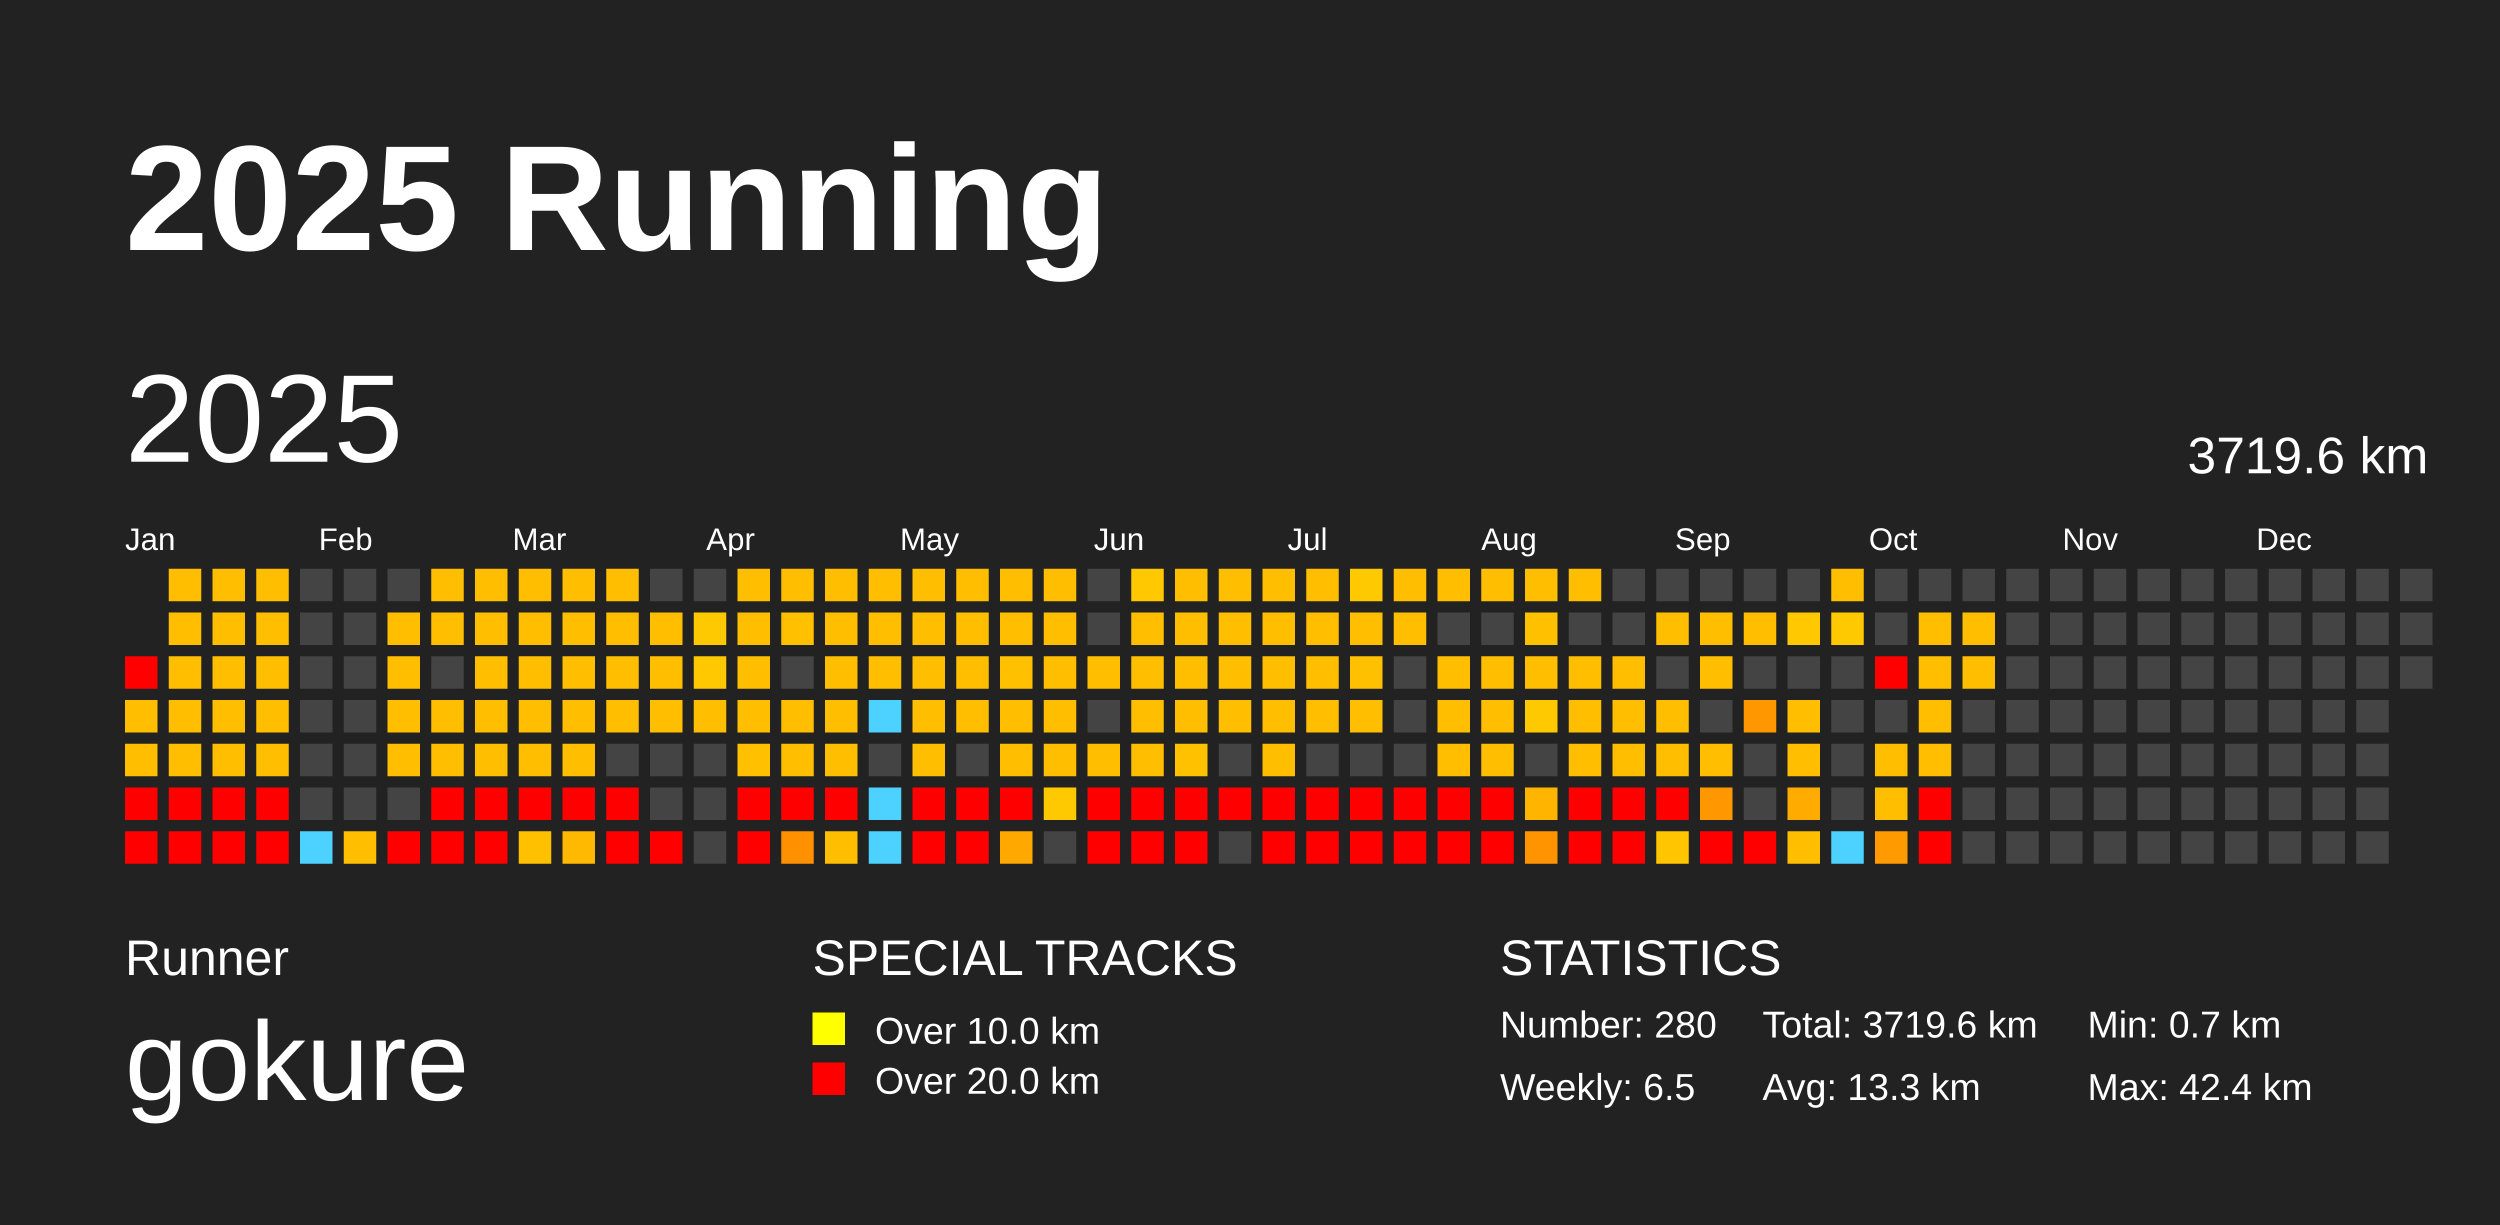
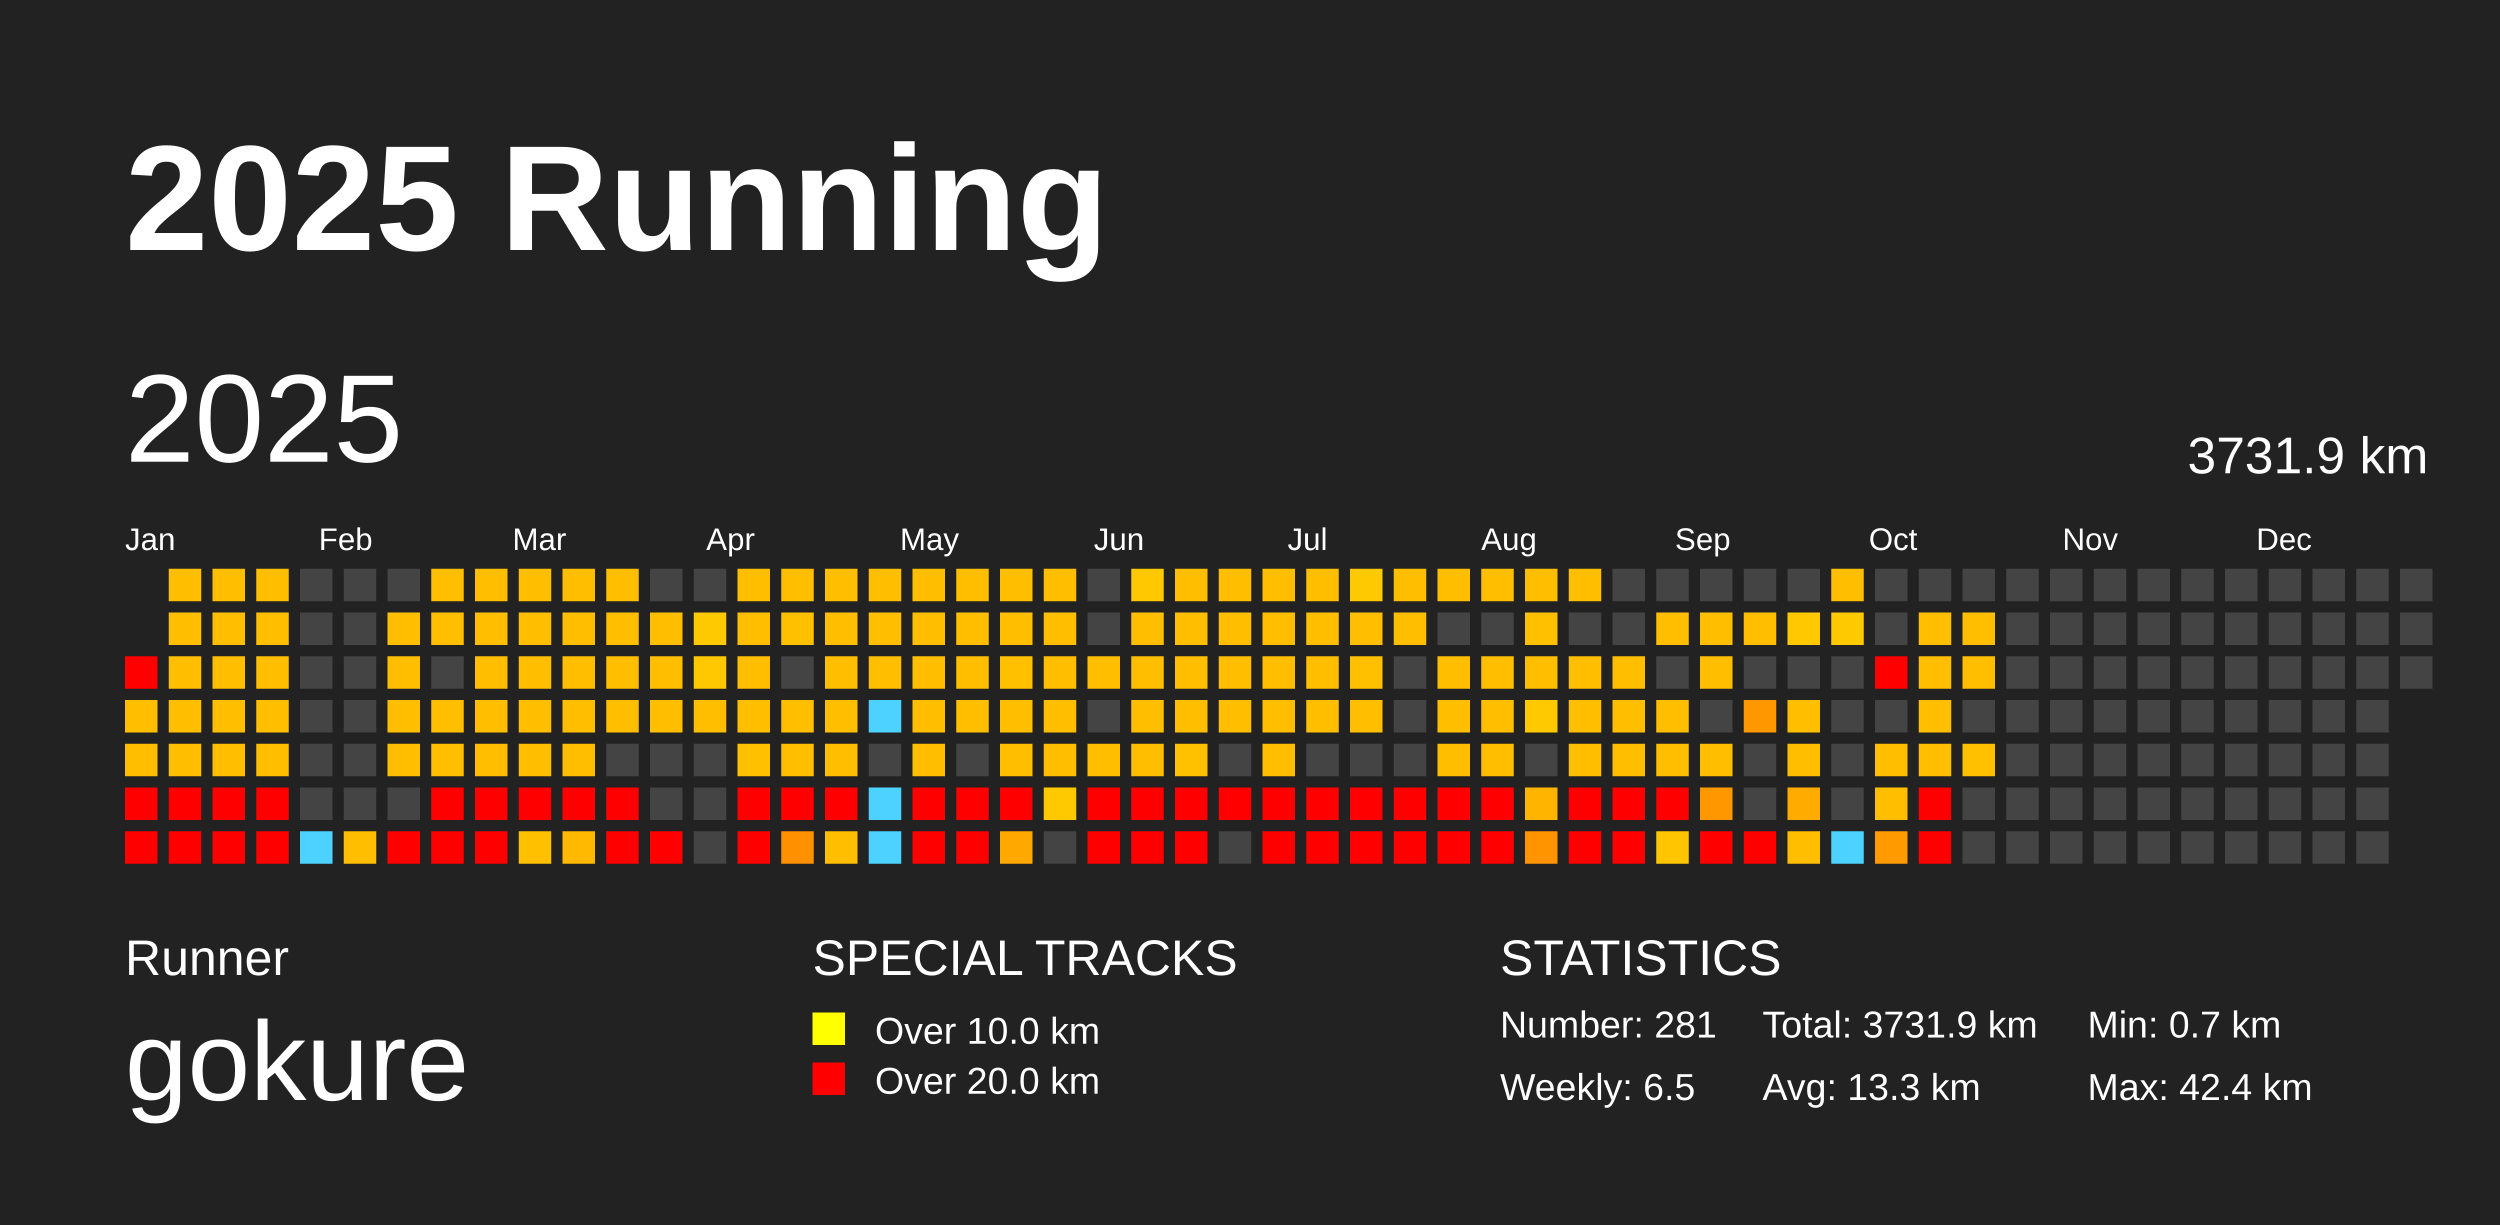
<svg xmlns="http://www.w3.org/2000/svg" baseProfile="full" height="98mm" version="1.1" viewBox="0,0,200,98" width="200mm">
  <defs />
  <rect fill="#222222" height="98" width="200" x="0" y="0" />
  <text fill="#FFFFFF" style="font-size:12px; font-family:Arial; font-weight:bold;" x="10" y="20">2025 Running</text>
  <text fill="#FFFFFF" style="font-size:4px; font-family:Arial" x="10" y="78">Runner</text>
  <text fill="#FFFFFF" style="font-size:9px; font-family:Arial" x="10" y="88">gokure</text>
  <text fill="#FFFFFF" style="font-size:4px; font-family:Arial" x="65" y="78">SPECIAL TRACKS</text>
  <rect fill="yellow" height="2.6" width="2.6" x="65" y="81" />
  <text fill="#FFFFFF" style="font-size:3px; font-family:Arial" x="70" y="83.5">Over 10.0 km</text>
  <rect fill="red" height="2.6" width="2.6" x="65" y="85" />
  <text fill="#FFFFFF" style="font-size:3px; font-family:Arial" x="70" y="87.5">Over 20.0 km</text>
  <text fill="#FFFFFF" style="font-size:4px; font-family:Arial" x="120" y="78">STATISTICS</text>
-   <text fill="#FFFFFF" style="font-size:3px; font-family:Arial" x="120" y="83">Number: 280</text>
+   <text fill="#FFFFFF" style="font-size:3px; font-family:Arial" x="120" y="83">Number: 281</text>
  <text fill="#FFFFFF" style="font-size:3px; font-family:Arial" x="120" y="88">Weekly: 6.5</text>
-   <text fill="#FFFFFF" style="font-size:3px; font-family:Arial" x="141" y="83">Total: 3719.6 km</text>
+   <text fill="#FFFFFF" style="font-size:3px; font-family:Arial" x="141" y="83">Total: 3731.9 km</text>
  <text fill="#FFFFFF" style="font-size:3px; font-family:Arial" x="141" y="88">Avg: 13.3 km</text>
  <text fill="#FFFFFF" style="font-size:3px; font-family:Arial" x="167" y="83">Min: 0.7 km</text>
  <text fill="#FFFFFF" style="font-size:3px; font-family:Arial" x="167" y="88">Max: 42.4 km</text>
  <text dominant-baseline="hanging" fill="#FFFFFF" style="font-size:10.0px; font-family:Arial;" x="10" y="30">2025</text>
-   <text dominant-baseline="hanging" fill="#FFFFFF" style="font-size:4.125px; font-family:Arial;" x="175" y="35">3719.6 km</text>
+   <text dominant-baseline="hanging" fill="#FFFFFF" style="font-size:4.125px; font-family:Arial;" x="175" y="35">3731.9 km</text>
  <text fill="#FFFFFF" style="font-size:2.5px; font-family:Arial" x="10.0" y="44">Jan</text>
  <text fill="#FFFFFF" style="font-size:2.5px; font-family:Arial" x="25.5" y="44">Feb</text>
  <text fill="#FFFFFF" style="font-size:2.5px; font-family:Arial" x="41.0" y="44">Mar</text>
  <text fill="#FFFFFF" style="font-size:2.5px; font-family:Arial" x="56.5" y="44">Apr</text>
  <text fill="#FFFFFF" style="font-size:2.5px; font-family:Arial" x="72.0" y="44">May</text>
  <text fill="#FFFFFF" style="font-size:2.5px; font-family:Arial" x="87.5" y="44">Jun</text>
  <text fill="#FFFFFF" style="font-size:2.5px; font-family:Arial" x="103.0" y="44">Jul</text>
  <text fill="#FFFFFF" style="font-size:2.5px; font-family:Arial" x="118.5" y="44">Aug</text>
  <text fill="#FFFFFF" style="font-size:2.5px; font-family:Arial" x="134.0" y="44">Sep</text>
  <text fill="#FFFFFF" style="font-size:2.5px; font-family:Arial" x="149.5" y="44">Oct</text>
  <text fill="#FFFFFF" style="font-size:2.5px; font-family:Arial" x="165.0" y="44">Nov</text>
  <text fill="#FFFFFF" style="font-size:2.5px; font-family:Arial" x="180.5" y="44">Dec</text>
  <rect fill="red" height="2.6" width="2.6" x="10.0" y="52.5" />
  <rect fill="#ffbf00" height="2.6" width="2.6" x="10.0" y="56.0" />
  <rect fill="#ffbf00" height="2.6" width="2.6" x="10.0" y="59.5" />
  <rect fill="red" height="2.6" width="2.6" x="10.0" y="63.0" />
  <rect fill="red" height="2.6" width="2.6" x="10.0" y="66.5" />
  <rect fill="#ffbf00" height="2.6" width="2.6" x="13.5" y="45.5" />
  <rect fill="#ffbf00" height="2.6" width="2.6" x="13.5" y="49.0" />
  <rect fill="#ffbf00" height="2.6" width="2.6" x="13.5" y="52.5" />
  <rect fill="#ffbf00" height="2.6" width="2.6" x="13.5" y="56.0" />
  <rect fill="#ffbf00" height="2.6" width="2.6" x="13.5" y="59.5" />
  <rect fill="red" height="2.6" width="2.6" x="13.5" y="63.0" />
  <rect fill="red" height="2.6" width="2.6" x="13.5" y="66.5" />
  <rect fill="#ffbf00" height="2.6" width="2.6" x="17.0" y="45.5" />
  <rect fill="#ffbf00" height="2.6" width="2.6" x="17.0" y="49.0" />
  <rect fill="#ffbf00" height="2.6" width="2.6" x="17.0" y="52.5" />
  <rect fill="#ffbf00" height="2.6" width="2.6" x="17.0" y="56.0" />
  <rect fill="#ffbf00" height="2.6" width="2.6" x="17.0" y="59.5" />
  <rect fill="red" height="2.6" width="2.6" x="17.0" y="63.0" />
  <rect fill="red" height="2.6" width="2.6" x="17.0" y="66.5" />
  <rect fill="#ffbf00" height="2.6" width="2.6" x="20.5" y="45.5" />
  <rect fill="#ffbf00" height="2.6" width="2.6" x="20.5" y="49.0" />
  <rect fill="#ffbf00" height="2.6" width="2.6" x="20.5" y="52.5" />
  <rect fill="#ffbf00" height="2.6" width="2.6" x="20.5" y="56.0" />
  <rect fill="#ffbf00" height="2.6" width="2.6" x="20.5" y="59.5" />
  <rect fill="red" height="2.6" width="2.6" x="20.5" y="63.0" />
  <rect fill="red" height="2.6" width="2.6" x="20.5" y="66.5" />
  <rect fill="#444444" height="2.6" width="2.6" x="24.0" y="45.5" />
  <rect fill="#444444" height="2.6" width="2.6" x="24.0" y="49.0" />
  <rect fill="#444444" height="2.6" width="2.6" x="24.0" y="52.5" />
  <rect fill="#444444" height="2.6" width="2.6" x="24.0" y="56.0" />
  <rect fill="#444444" height="2.6" width="2.6" x="24.0" y="59.5" />
  <rect fill="#444444" height="2.6" width="2.6" x="24.0" y="63.0" />
  <rect fill="#4dd2ff" height="2.6" width="2.6" x="24.0" y="66.5" />
  <rect fill="#444444" height="2.6" width="2.6" x="27.5" y="45.5" />
  <rect fill="#444444" height="2.6" width="2.6" x="27.5" y="49.0" />
  <rect fill="#444444" height="2.6" width="2.6" x="27.5" y="52.5" />
  <rect fill="#444444" height="2.6" width="2.6" x="27.5" y="56.0" />
  <rect fill="#444444" height="2.6" width="2.6" x="27.5" y="59.5" />
  <rect fill="#444444" height="2.6" width="2.6" x="27.5" y="63.0" />
  <rect fill="#ffbf00" height="2.6" width="2.6" x="27.5" y="66.5" />
  <rect fill="#444444" height="2.6" width="2.6" x="31.0" y="45.5" />
  <rect fill="#ffbf00" height="2.6" width="2.6" x="31.0" y="49.0" />
  <rect fill="#ffbf00" height="2.6" width="2.6" x="31.0" y="52.5" />
  <rect fill="#ffbf00" height="2.6" width="2.6" x="31.0" y="56.0" />
  <rect fill="#ffbf00" height="2.6" width="2.6" x="31.0" y="59.5" />
  <rect fill="#444444" height="2.6" width="2.6" x="31.0" y="63.0" />
  <rect fill="red" height="2.6" width="2.6" x="31.0" y="66.5" />
  <rect fill="#ffbf00" height="2.6" width="2.6" x="34.5" y="45.5" />
  <rect fill="#ffbf00" height="2.6" width="2.6" x="34.5" y="49.0" />
  <rect fill="#444444" height="2.6" width="2.6" x="34.5" y="52.5" />
  <rect fill="#ffbf00" height="2.6" width="2.6" x="34.5" y="56.0" />
  <rect fill="#ffbf00" height="2.6" width="2.6" x="34.5" y="59.5" />
  <rect fill="red" height="2.6" width="2.6" x="34.5" y="63.0" />
  <rect fill="red" height="2.6" width="2.6" x="34.5" y="66.5" />
  <rect fill="#ffbf00" height="2.6" width="2.6" x="38.0" y="45.5" />
  <rect fill="#ffbf00" height="2.6" width="2.6" x="38.0" y="49.0" />
  <rect fill="#ffbf00" height="2.6" width="2.6" x="38.0" y="52.5" />
  <rect fill="#ffbf00" height="2.6" width="2.6" x="38.0" y="56.0" />
  <rect fill="#ffbf00" height="2.6" width="2.6" x="38.0" y="59.5" />
  <rect fill="red" height="2.6" width="2.6" x="38.0" y="63.0" />
  <rect fill="red" height="2.6" width="2.6" x="38.0" y="66.5" />
  <rect fill="#ffbf00" height="2.6" width="2.6" x="41.5" y="45.5" />
  <rect fill="#ffbf00" height="2.6" width="2.6" x="41.5" y="49.0" />
  <rect fill="#ffbf00" height="2.6" width="2.6" x="41.5" y="52.5" />
  <rect fill="#ffbf00" height="2.6" width="2.6" x="41.5" y="56.0" />
  <rect fill="#ffbf00" height="2.6" width="2.6" x="41.5" y="59.5" />
  <rect fill="red" height="2.6" width="2.6" x="41.5" y="63.0" />
  <rect fill="#ffc000" height="2.6" width="2.6" x="41.5" y="66.5" />
  <rect fill="#ffbf00" height="2.6" width="2.6" x="45.0" y="45.5" />
  <rect fill="#ffbf00" height="2.6" width="2.6" x="45.0" y="49.0" />
  <rect fill="#ffbf00" height="2.6" width="2.6" x="45.0" y="52.5" />
  <rect fill="#ffbf00" height="2.6" width="2.6" x="45.0" y="56.0" />
  <rect fill="#ffbf00" height="2.6" width="2.6" x="45.0" y="59.5" />
  <rect fill="red" height="2.6" width="2.6" x="45.0" y="63.0" />
  <rect fill="#ffb900" height="2.6" width="2.6" x="45.0" y="66.5" />
  <rect fill="#ffbf00" height="2.6" width="2.6" x="48.5" y="45.5" />
  <rect fill="#ffbf00" height="2.6" width="2.6" x="48.5" y="49.0" />
  <rect fill="#ffbf00" height="2.6" width="2.6" x="48.5" y="52.5" />
  <rect fill="#ffbf00" height="2.6" width="2.6" x="48.5" y="56.0" />
  <rect fill="#444444" height="2.6" width="2.6" x="48.5" y="59.5" />
  <rect fill="red" height="2.6" width="2.6" x="48.5" y="63.0" />
  <rect fill="red" height="2.6" width="2.6" x="48.5" y="66.5" />
  <rect fill="#444444" height="2.6" width="2.6" x="52.0" y="45.5" />
  <rect fill="#ffbf00" height="2.6" width="2.6" x="52.0" y="49.0" />
  <rect fill="#ffbf00" height="2.6" width="2.6" x="52.0" y="52.5" />
  <rect fill="#ffbf00" height="2.6" width="2.6" x="52.0" y="56.0" />
  <rect fill="#444444" height="2.6" width="2.6" x="52.0" y="59.5" />
  <rect fill="#444444" height="2.6" width="2.6" x="52.0" y="63.0" />
  <rect fill="red" height="2.6" width="2.6" x="52.0" y="66.5" />
  <rect fill="#444444" height="2.6" width="2.6" x="55.5" y="45.5" />
  <rect fill="#ffc900" height="2.6" width="2.6" x="55.5" y="49.0" />
  <rect fill="#ffc800" height="2.6" width="2.6" x="55.5" y="52.5" />
  <rect fill="#ffbf00" height="2.6" width="2.6" x="55.5" y="56.0" />
  <rect fill="#444444" height="2.6" width="2.6" x="55.5" y="59.5" />
  <rect fill="#444444" height="2.6" width="2.6" x="55.5" y="63.0" />
  <rect fill="#444444" height="2.6" width="2.6" x="55.5" y="66.5" />
  <rect fill="#ffbf00" height="2.6" width="2.6" x="59.0" y="45.5" />
  <rect fill="#ffbf00" height="2.6" width="2.6" x="59.0" y="49.0" />
  <rect fill="#ffbf00" height="2.6" width="2.6" x="59.0" y="52.5" />
  <rect fill="#ffbf00" height="2.6" width="2.6" x="59.0" y="56.0" />
  <rect fill="#ffc000" height="2.6" width="2.6" x="59.0" y="59.5" />
  <rect fill="red" height="2.6" width="2.6" x="59.0" y="63.0" />
  <rect fill="red" height="2.6" width="2.6" x="59.0" y="66.5" />
  <rect fill="#ffbf00" height="2.6" width="2.6" x="62.5" y="45.5" />
  <rect fill="#ffc000" height="2.6" width="2.6" x="62.5" y="49.0" />
  <rect fill="#444444" height="2.6" width="2.6" x="62.5" y="52.5" />
  <rect fill="#ffbf00" height="2.6" width="2.6" x="62.5" y="56.0" />
  <rect fill="#ffbf00" height="2.6" width="2.6" x="62.5" y="59.5" />
  <rect fill="red" height="2.6" width="2.6" x="62.5" y="63.0" />
  <rect fill="#ff9000" height="2.6" width="2.6" x="62.5" y="66.5" />
  <rect fill="#ffbf00" height="2.6" width="2.6" x="66.0" y="45.5" />
  <rect fill="#ffbf00" height="2.6" width="2.6" x="66.0" y="49.0" />
  <rect fill="#ffbf00" height="2.6" width="2.6" x="66.0" y="52.5" />
  <rect fill="#ffbf00" height="2.6" width="2.6" x="66.0" y="56.0" />
  <rect fill="#ffbf00" height="2.6" width="2.6" x="66.0" y="59.5" />
  <rect fill="red" height="2.6" width="2.6" x="66.0" y="63.0" />
  <rect fill="#ffbf00" height="2.6" width="2.6" x="66.0" y="66.5" />
  <rect fill="#ffbf00" height="2.6" width="2.6" x="69.5" y="45.5" />
  <rect fill="#ffbf00" height="2.6" width="2.6" x="69.5" y="49.0" />
  <rect fill="#ffbf00" height="2.6" width="2.6" x="69.5" y="52.5" />
  <rect fill="#4dd2ff" height="2.6" width="2.6" x="69.5" y="56.0" />
  <rect fill="#444444" height="2.6" width="2.6" x="69.5" y="59.5" />
  <rect fill="#4dd2ff" height="2.6" width="2.6" x="69.5" y="63.0" />
  <rect fill="#4dd2ff" height="2.6" width="2.6" x="69.5" y="66.5" />
  <rect fill="#ffbf00" height="2.6" width="2.6" x="73.0" y="45.5" />
  <rect fill="#ffbf00" height="2.6" width="2.6" x="73.0" y="49.0" />
  <rect fill="#ffbf00" height="2.6" width="2.6" x="73.0" y="52.5" />
  <rect fill="#ffbf00" height="2.6" width="2.6" x="73.0" y="56.0" />
  <rect fill="#ffbf00" height="2.6" width="2.6" x="73.0" y="59.5" />
  <rect fill="red" height="2.6" width="2.6" x="73.0" y="63.0" />
  <rect fill="red" height="2.6" width="2.6" x="73.0" y="66.5" />
  <rect fill="#ffbf00" height="2.6" width="2.6" x="76.5" y="45.5" />
  <rect fill="#ffbf00" height="2.6" width="2.6" x="76.5" y="49.0" />
  <rect fill="#ffbf00" height="2.6" width="2.6" x="76.5" y="52.5" />
  <rect fill="#ffbf00" height="2.6" width="2.6" x="76.5" y="56.0" />
  <rect fill="#444444" height="2.6" width="2.6" x="76.5" y="59.5" />
  <rect fill="red" height="2.6" width="2.6" x="76.5" y="63.0" />
  <rect fill="red" height="2.6" width="2.6" x="76.5" y="66.5" />
  <rect fill="#ffbf00" height="2.6" width="2.6" x="80.0" y="45.5" />
  <rect fill="#ffbf00" height="2.6" width="2.6" x="80.0" y="49.0" />
  <rect fill="#ffc000" height="2.6" width="2.6" x="80.0" y="52.5" />
  <rect fill="#ffbf00" height="2.6" width="2.6" x="80.0" y="56.0" />
  <rect fill="#ffbf00" height="2.6" width="2.6" x="80.0" y="59.5" />
  <rect fill="red" height="2.6" width="2.6" x="80.0" y="63.0" />
  <rect fill="#ffa800" height="2.6" width="2.6" x="80.0" y="66.5" />
  <rect fill="#ffbf00" height="2.6" width="2.6" x="83.5" y="45.5" />
  <rect fill="#ffbf00" height="2.6" width="2.6" x="83.5" y="49.0" />
  <rect fill="#ffbf00" height="2.6" width="2.6" x="83.5" y="52.5" />
  <rect fill="#ffbf00" height="2.6" width="2.6" x="83.5" y="56.0" />
  <rect fill="#ffbf00" height="2.6" width="2.6" x="83.5" y="59.5" />
  <rect fill="#ffc900" height="2.6" width="2.6" x="83.5" y="63.0" />
  <rect fill="#444444" height="2.6" width="2.6" x="83.5" y="66.5" />
  <rect fill="#444444" height="2.6" width="2.6" x="87.0" y="45.5" />
  <rect fill="#444444" height="2.6" width="2.6" x="87.0" y="49.0" />
  <rect fill="#ffbf00" height="2.6" width="2.6" x="87.0" y="52.5" />
  <rect fill="#444444" height="2.6" width="2.6" x="87.0" y="56.0" />
  <rect fill="#ffbf00" height="2.6" width="2.6" x="87.0" y="59.5" />
  <rect fill="red" height="2.6" width="2.6" x="87.0" y="63.0" />
  <rect fill="red" height="2.6" width="2.6" x="87.0" y="66.5" />
  <rect fill="#ffc800" height="2.6" width="2.6" x="90.5" y="45.5" />
  <rect fill="#ffbf00" height="2.6" width="2.6" x="90.5" y="49.0" />
  <rect fill="#ffbf00" height="2.6" width="2.6" x="90.5" y="52.5" />
  <rect fill="#ffbf00" height="2.6" width="2.6" x="90.5" y="56.0" />
  <rect fill="#ffbf00" height="2.6" width="2.6" x="90.5" y="59.5" />
  <rect fill="red" height="2.6" width="2.6" x="90.5" y="63.0" />
  <rect fill="red" height="2.6" width="2.6" x="90.5" y="66.5" />
  <rect fill="#ffbf00" height="2.6" width="2.6" x="94.0" y="45.5" />
  <rect fill="#ffbf00" height="2.6" width="2.6" x="94.0" y="49.0" />
  <rect fill="#ffbf00" height="2.6" width="2.6" x="94.0" y="52.5" />
  <rect fill="#ffbf00" height="2.6" width="2.6" x="94.0" y="56.0" />
  <rect fill="#ffc100" height="2.6" width="2.6" x="94.0" y="59.5" />
  <rect fill="red" height="2.6" width="2.6" x="94.0" y="63.0" />
  <rect fill="red" height="2.6" width="2.6" x="94.0" y="66.5" />
  <rect fill="#ffbf00" height="2.6" width="2.6" x="97.5" y="45.5" />
  <rect fill="#ffbf00" height="2.6" width="2.6" x="97.5" y="49.0" />
  <rect fill="#ffbf00" height="2.6" width="2.6" x="97.5" y="52.5" />
  <rect fill="#ffbf00" height="2.6" width="2.6" x="97.5" y="56.0" />
  <rect fill="#444444" height="2.6" width="2.6" x="97.5" y="59.5" />
  <rect fill="red" height="2.6" width="2.6" x="97.5" y="63.0" />
  <rect fill="#444444" height="2.6" width="2.6" x="97.5" y="66.5" />
  <rect fill="#ffbf00" height="2.6" width="2.6" x="101.0" y="45.5" />
  <rect fill="#ffbf00" height="2.6" width="2.6" x="101.0" y="49.0" />
  <rect fill="#ffbf00" height="2.6" width="2.6" x="101.0" y="52.5" />
  <rect fill="#ffbf00" height="2.6" width="2.6" x="101.0" y="56.0" />
  <rect fill="#ffbf00" height="2.6" width="2.6" x="101.0" y="59.5" />
  <rect fill="red" height="2.6" width="2.6" x="101.0" y="63.0" />
  <rect fill="red" height="2.6" width="2.6" x="101.0" y="66.5" />
  <rect fill="#ffbf00" height="2.6" width="2.6" x="104.5" y="45.5" />
  <rect fill="#ffbf00" height="2.6" width="2.6" x="104.5" y="49.0" />
  <rect fill="#ffbf00" height="2.6" width="2.6" x="104.5" y="52.5" />
  <rect fill="#ffbf00" height="2.6" width="2.6" x="104.5" y="56.0" />
  <rect fill="#444444" height="2.6" width="2.6" x="104.5" y="59.5" />
  <rect fill="red" height="2.6" width="2.6" x="104.5" y="63.0" />
  <rect fill="red" height="2.6" width="2.6" x="104.5" y="66.5" />
  <rect fill="#ffc900" height="2.6" width="2.6" x="108.0" y="45.5" />
  <rect fill="#ffbf00" height="2.6" width="2.6" x="108.0" y="49.0" />
  <rect fill="#ffc000" height="2.6" width="2.6" x="108.0" y="52.5" />
  <rect fill="#ffbf00" height="2.6" width="2.6" x="108.0" y="56.0" />
  <rect fill="#444444" height="2.6" width="2.6" x="108.0" y="59.5" />
  <rect fill="red" height="2.6" width="2.6" x="108.0" y="63.0" />
  <rect fill="red" height="2.6" width="2.6" x="108.0" y="66.5" />
  <rect fill="#ffbf00" height="2.6" width="2.6" x="111.5" y="45.5" />
  <rect fill="#ffbf00" height="2.6" width="2.6" x="111.5" y="49.0" />
  <rect fill="#444444" height="2.6" width="2.6" x="111.5" y="52.5" />
  <rect fill="#444444" height="2.6" width="2.6" x="111.5" y="56.0" />
  <rect fill="#444444" height="2.6" width="2.6" x="111.5" y="59.5" />
  <rect fill="red" height="2.6" width="2.6" x="111.5" y="63.0" />
  <rect fill="red" height="2.6" width="2.6" x="111.5" y="66.5" />
  <rect fill="#ffbf00" height="2.6" width="2.6" x="115.0" y="45.5" />
  <rect fill="#444444" height="2.6" width="2.6" x="115.0" y="49.0" />
  <rect fill="#ffbf00" height="2.6" width="2.6" x="115.0" y="52.5" />
  <rect fill="#ffbf00" height="2.6" width="2.6" x="115.0" y="56.0" />
  <rect fill="#ffbf00" height="2.6" width="2.6" x="115.0" y="59.5" />
  <rect fill="red" height="2.6" width="2.6" x="115.0" y="63.0" />
  <rect fill="red" height="2.6" width="2.6" x="115.0" y="66.5" />
  <rect fill="#ffbf00" height="2.6" width="2.6" x="118.5" y="45.5" />
  <rect fill="#444444" height="2.6" width="2.6" x="118.5" y="49.0" />
  <rect fill="#ffbf00" height="2.6" width="2.6" x="118.5" y="52.5" />
  <rect fill="#ffbf00" height="2.6" width="2.6" x="118.5" y="56.0" />
  <rect fill="#ffbf00" height="2.6" width="2.6" x="118.5" y="59.5" />
  <rect fill="red" height="2.6" width="2.6" x="118.5" y="63.0" />
  <rect fill="red" height="2.6" width="2.6" x="118.5" y="66.5" />
  <rect fill="#ffbf00" height="2.6" width="2.6" x="122.0" y="45.5" />
  <rect fill="#ffc000" height="2.6" width="2.6" x="122.0" y="49.0" />
  <rect fill="#ffbf00" height="2.6" width="2.6" x="122.0" y="52.5" />
  <rect fill="#ffc900" height="2.6" width="2.6" x="122.0" y="56.0" />
  <rect fill="#444444" height="2.6" width="2.6" x="122.0" y="59.5" />
  <rect fill="#ffb400" height="2.6" width="2.6" x="122.0" y="63.0" />
  <rect fill="#ff9300" height="2.6" width="2.6" x="122.0" y="66.5" />
  <rect fill="#ffbf00" height="2.6" width="2.6" x="125.5" y="45.5" />
  <rect fill="#444444" height="2.6" width="2.6" x="125.5" y="49.0" />
  <rect fill="#ffbf00" height="2.6" width="2.6" x="125.5" y="52.5" />
  <rect fill="#ffbf00" height="2.6" width="2.6" x="125.5" y="56.0" />
  <rect fill="#ffbf00" height="2.6" width="2.6" x="125.5" y="59.5" />
  <rect fill="red" height="2.6" width="2.6" x="125.5" y="63.0" />
  <rect fill="red" height="2.6" width="2.6" x="125.5" y="66.5" />
  <rect fill="#444444" height="2.6" width="2.6" x="129.0" y="45.5" />
  <rect fill="#444444" height="2.6" width="2.6" x="129.0" y="49.0" />
  <rect fill="#ffbf00" height="2.6" width="2.6" x="129.0" y="52.5" />
  <rect fill="#ffbf00" height="2.6" width="2.6" x="129.0" y="56.0" />
  <rect fill="#ffbf00" height="2.6" width="2.6" x="129.0" y="59.5" />
  <rect fill="red" height="2.6" width="2.6" x="129.0" y="63.0" />
  <rect fill="red" height="2.6" width="2.6" x="129.0" y="66.5" />
  <rect fill="#444444" height="2.6" width="2.6" x="132.5" y="45.5" />
  <rect fill="#ffbf00" height="2.6" width="2.6" x="132.5" y="49.0" />
  <rect fill="#444444" height="2.6" width="2.6" x="132.5" y="52.5" />
  <rect fill="#ffbf00" height="2.6" width="2.6" x="132.5" y="56.0" />
  <rect fill="#ffbf00" height="2.6" width="2.6" x="132.5" y="59.5" />
  <rect fill="red" height="2.6" width="2.6" x="132.5" y="63.0" />
  <rect fill="#ffc600" height="2.6" width="2.6" x="132.5" y="66.5" />
  <rect fill="#444444" height="2.6" width="2.6" x="136.0" y="45.5" />
  <rect fill="#ffbf00" height="2.6" width="2.6" x="136.0" y="49.0" />
  <rect fill="#ffbf00" height="2.6" width="2.6" x="136.0" y="52.5" />
  <rect fill="#444444" height="2.6" width="2.6" x="136.0" y="56.0" />
  <rect fill="#ffbf00" height="2.6" width="2.6" x="136.0" y="59.5" />
  <rect fill="#ff9800" height="2.6" width="2.6" x="136.0" y="63.0" />
  <rect fill="red" height="2.6" width="2.6" x="136.0" y="66.5" />
  <rect fill="#444444" height="2.6" width="2.6" x="139.5" y="45.5" />
  <rect fill="#ffbf00" height="2.6" width="2.6" x="139.5" y="49.0" />
  <rect fill="#444444" height="2.6" width="2.6" x="139.5" y="52.5" />
  <rect fill="#ff9700" height="2.6" width="2.6" x="139.5" y="56.0" />
  <rect fill="#444444" height="2.6" width="2.6" x="139.5" y="59.5" />
  <rect fill="#444444" height="2.6" width="2.6" x="139.5" y="63.0" />
  <rect fill="red" height="2.6" width="2.6" x="139.5" y="66.5" />
  <rect fill="#444444" height="2.6" width="2.6" x="143.0" y="45.5" />
  <rect fill="#ffc800" height="2.6" width="2.6" x="143.0" y="49.0" />
  <rect fill="#444444" height="2.6" width="2.6" x="143.0" y="52.5" />
  <rect fill="#ffbf00" height="2.6" width="2.6" x="143.0" y="56.0" />
  <rect fill="#ffbf00" height="2.6" width="2.6" x="143.0" y="59.5" />
  <rect fill="#ffab00" height="2.6" width="2.6" x="143.0" y="63.0" />
  <rect fill="#ffbf00" height="2.6" width="2.6" x="143.0" y="66.5" />
  <rect fill="#ffbf00" height="2.6" width="2.6" x="146.5" y="45.5" />
  <rect fill="#ffc900" height="2.6" width="2.6" x="146.5" y="49.0" />
  <rect fill="#444444" height="2.6" width="2.6" x="146.5" y="52.5" />
  <rect fill="#444444" height="2.6" width="2.6" x="146.5" y="56.0" />
  <rect fill="#444444" height="2.6" width="2.6" x="146.5" y="59.5" />
  <rect fill="#444444" height="2.6" width="2.6" x="146.5" y="63.0" />
  <rect fill="#4dd2ff" height="2.6" width="2.6" x="146.5" y="66.5" />
  <rect fill="#444444" height="2.6" width="2.6" x="150.0" y="45.5" />
  <rect fill="#444444" height="2.6" width="2.6" x="150.0" y="49.0" />
  <rect fill="red" height="2.6" width="2.6" x="150.0" y="52.5" />
  <rect fill="#444444" height="2.6" width="2.6" x="150.0" y="56.0" />
  <rect fill="#ffbf00" height="2.6" width="2.6" x="150.0" y="59.5" />
  <rect fill="#ffbf00" height="2.6" width="2.6" x="150.0" y="63.0" />
  <rect fill="#ff9b00" height="2.6" width="2.6" x="150.0" y="66.5" />
  <rect fill="#444444" height="2.6" width="2.6" x="153.5" y="45.5" />
  <rect fill="#ffbf00" height="2.6" width="2.6" x="153.5" y="49.0" />
  <rect fill="#ffbf00" height="2.6" width="2.6" x="153.5" y="52.5" />
  <rect fill="#ffbf00" height="2.6" width="2.6" x="153.5" y="56.0" />
  <rect fill="#ffbf00" height="2.6" width="2.6" x="153.5" y="59.5" />
  <rect fill="red" height="2.6" width="2.6" x="153.5" y="63.0" />
  <rect fill="red" height="2.6" width="2.6" x="153.5" y="66.5" />
  <rect fill="#444444" height="2.6" width="2.6" x="157.0" y="45.5" />
  <rect fill="#ffbf00" height="2.6" width="2.6" x="157.0" y="49.0" />
  <rect fill="#ffbf00" height="2.6" width="2.6" x="157.0" y="52.5" />
  <rect fill="#444444" height="2.6" width="2.6" x="157.0" y="56.0" />
-   <rect fill="#444444" height="2.6" width="2.6" x="157.0" y="59.5" />
+   <rect fill="#ffc000" height="2.6" width="2.6" x="157.0" y="59.5" />
  <rect fill="#444444" height="2.6" width="2.6" x="157.0" y="63.0" />
  <rect fill="#444444" height="2.6" width="2.6" x="157.0" y="66.5" />
  <rect fill="#444444" height="2.6" width="2.6" x="160.5" y="45.5" />
  <rect fill="#444444" height="2.6" width="2.6" x="160.5" y="49.0" />
  <rect fill="#444444" height="2.6" width="2.6" x="160.5" y="52.5" />
  <rect fill="#444444" height="2.6" width="2.6" x="160.5" y="56.0" />
  <rect fill="#444444" height="2.6" width="2.6" x="160.5" y="59.5" />
  <rect fill="#444444" height="2.6" width="2.6" x="160.5" y="63.0" />
  <rect fill="#444444" height="2.6" width="2.6" x="160.5" y="66.5" />
  <rect fill="#444444" height="2.6" width="2.6" x="164.0" y="45.5" />
  <rect fill="#444444" height="2.6" width="2.6" x="164.0" y="49.0" />
  <rect fill="#444444" height="2.6" width="2.6" x="164.0" y="52.5" />
  <rect fill="#444444" height="2.6" width="2.6" x="164.0" y="56.0" />
  <rect fill="#444444" height="2.6" width="2.6" x="164.0" y="59.5" />
  <rect fill="#444444" height="2.6" width="2.6" x="164.0" y="63.0" />
  <rect fill="#444444" height="2.6" width="2.6" x="164.0" y="66.5" />
  <rect fill="#444444" height="2.6" width="2.6" x="167.5" y="45.5" />
  <rect fill="#444444" height="2.6" width="2.6" x="167.5" y="49.0" />
  <rect fill="#444444" height="2.6" width="2.6" x="167.5" y="52.5" />
  <rect fill="#444444" height="2.6" width="2.6" x="167.5" y="56.0" />
  <rect fill="#444444" height="2.6" width="2.6" x="167.5" y="59.5" />
  <rect fill="#444444" height="2.6" width="2.6" x="167.5" y="63.0" />
  <rect fill="#444444" height="2.6" width="2.6" x="167.5" y="66.5" />
  <rect fill="#444444" height="2.6" width="2.6" x="171.0" y="45.5" />
  <rect fill="#444444" height="2.6" width="2.6" x="171.0" y="49.0" />
  <rect fill="#444444" height="2.6" width="2.6" x="171.0" y="52.5" />
  <rect fill="#444444" height="2.6" width="2.6" x="171.0" y="56.0" />
  <rect fill="#444444" height="2.6" width="2.6" x="171.0" y="59.5" />
  <rect fill="#444444" height="2.6" width="2.6" x="171.0" y="63.0" />
  <rect fill="#444444" height="2.6" width="2.6" x="171.0" y="66.5" />
  <rect fill="#444444" height="2.6" width="2.6" x="174.5" y="45.5" />
  <rect fill="#444444" height="2.6" width="2.6" x="174.5" y="49.0" />
  <rect fill="#444444" height="2.6" width="2.6" x="174.5" y="52.5" />
  <rect fill="#444444" height="2.6" width="2.6" x="174.5" y="56.0" />
  <rect fill="#444444" height="2.6" width="2.6" x="174.5" y="59.5" />
  <rect fill="#444444" height="2.6" width="2.6" x="174.5" y="63.0" />
  <rect fill="#444444" height="2.6" width="2.6" x="174.5" y="66.5" />
  <rect fill="#444444" height="2.6" width="2.6" x="178.0" y="45.5" />
  <rect fill="#444444" height="2.6" width="2.6" x="178.0" y="49.0" />
  <rect fill="#444444" height="2.6" width="2.6" x="178.0" y="52.5" />
  <rect fill="#444444" height="2.6" width="2.6" x="178.0" y="56.0" />
  <rect fill="#444444" height="2.6" width="2.6" x="178.0" y="59.5" />
  <rect fill="#444444" height="2.6" width="2.6" x="178.0" y="63.0" />
  <rect fill="#444444" height="2.6" width="2.6" x="178.0" y="66.5" />
  <rect fill="#444444" height="2.6" width="2.6" x="181.5" y="45.5" />
  <rect fill="#444444" height="2.6" width="2.6" x="181.5" y="49.0" />
  <rect fill="#444444" height="2.6" width="2.6" x="181.5" y="52.5" />
  <rect fill="#444444" height="2.6" width="2.6" x="181.5" y="56.0" />
  <rect fill="#444444" height="2.6" width="2.6" x="181.5" y="59.5" />
  <rect fill="#444444" height="2.6" width="2.6" x="181.5" y="63.0" />
  <rect fill="#444444" height="2.6" width="2.6" x="181.5" y="66.5" />
  <rect fill="#444444" height="2.6" width="2.6" x="185.0" y="45.5" />
  <rect fill="#444444" height="2.6" width="2.6" x="185.0" y="49.0" />
  <rect fill="#444444" height="2.6" width="2.6" x="185.0" y="52.5" />
  <rect fill="#444444" height="2.6" width="2.6" x="185.0" y="56.0" />
  <rect fill="#444444" height="2.6" width="2.6" x="185.0" y="59.5" />
  <rect fill="#444444" height="2.6" width="2.6" x="185.0" y="63.0" />
  <rect fill="#444444" height="2.6" width="2.6" x="185.0" y="66.5" />
  <rect fill="#444444" height="2.6" width="2.6" x="188.5" y="45.5" />
  <rect fill="#444444" height="2.6" width="2.6" x="188.5" y="49.0" />
  <rect fill="#444444" height="2.6" width="2.6" x="188.5" y="52.5" />
  <rect fill="#444444" height="2.6" width="2.6" x="188.5" y="56.0" />
  <rect fill="#444444" height="2.6" width="2.6" x="188.5" y="59.5" />
  <rect fill="#444444" height="2.6" width="2.6" x="188.5" y="63.0" />
  <rect fill="#444444" height="2.6" width="2.6" x="188.5" y="66.5" />
  <rect fill="#444444" height="2.6" width="2.6" x="192.0" y="45.5" />
  <rect fill="#444444" height="2.6" width="2.6" x="192.0" y="49.0" />
  <rect fill="#444444" height="2.6" width="2.6" x="192.0" y="52.5" />
</svg>
